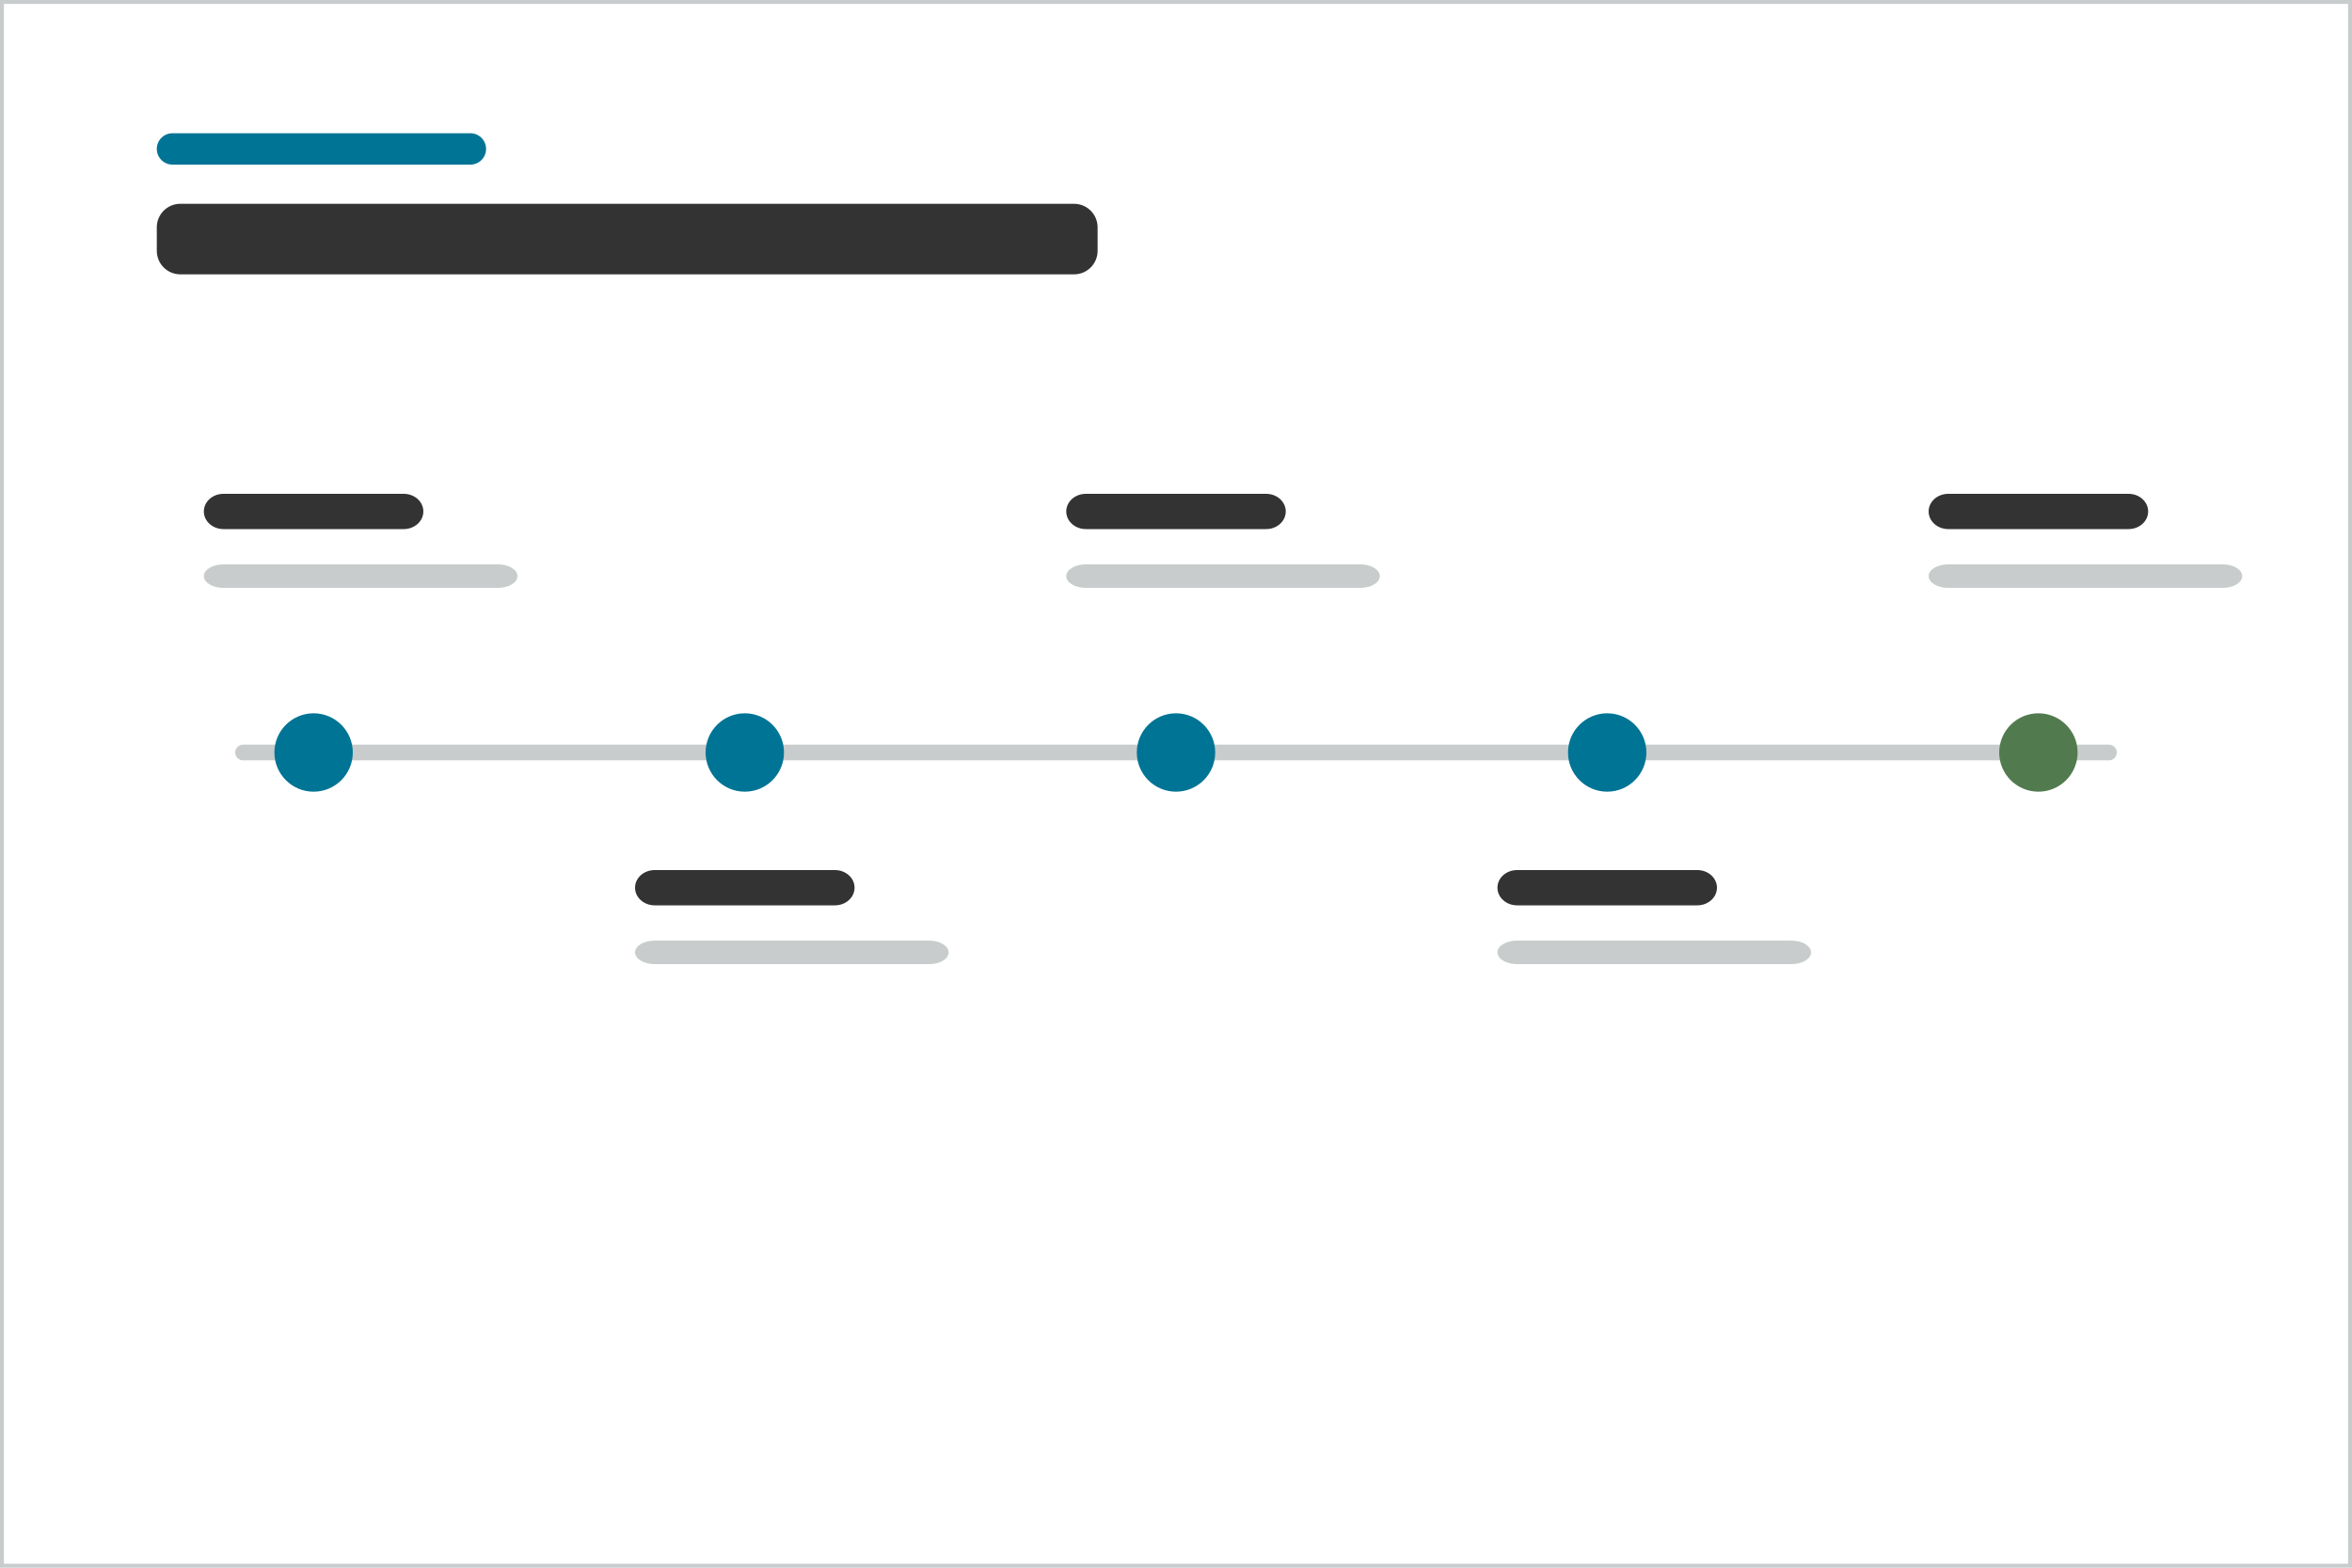
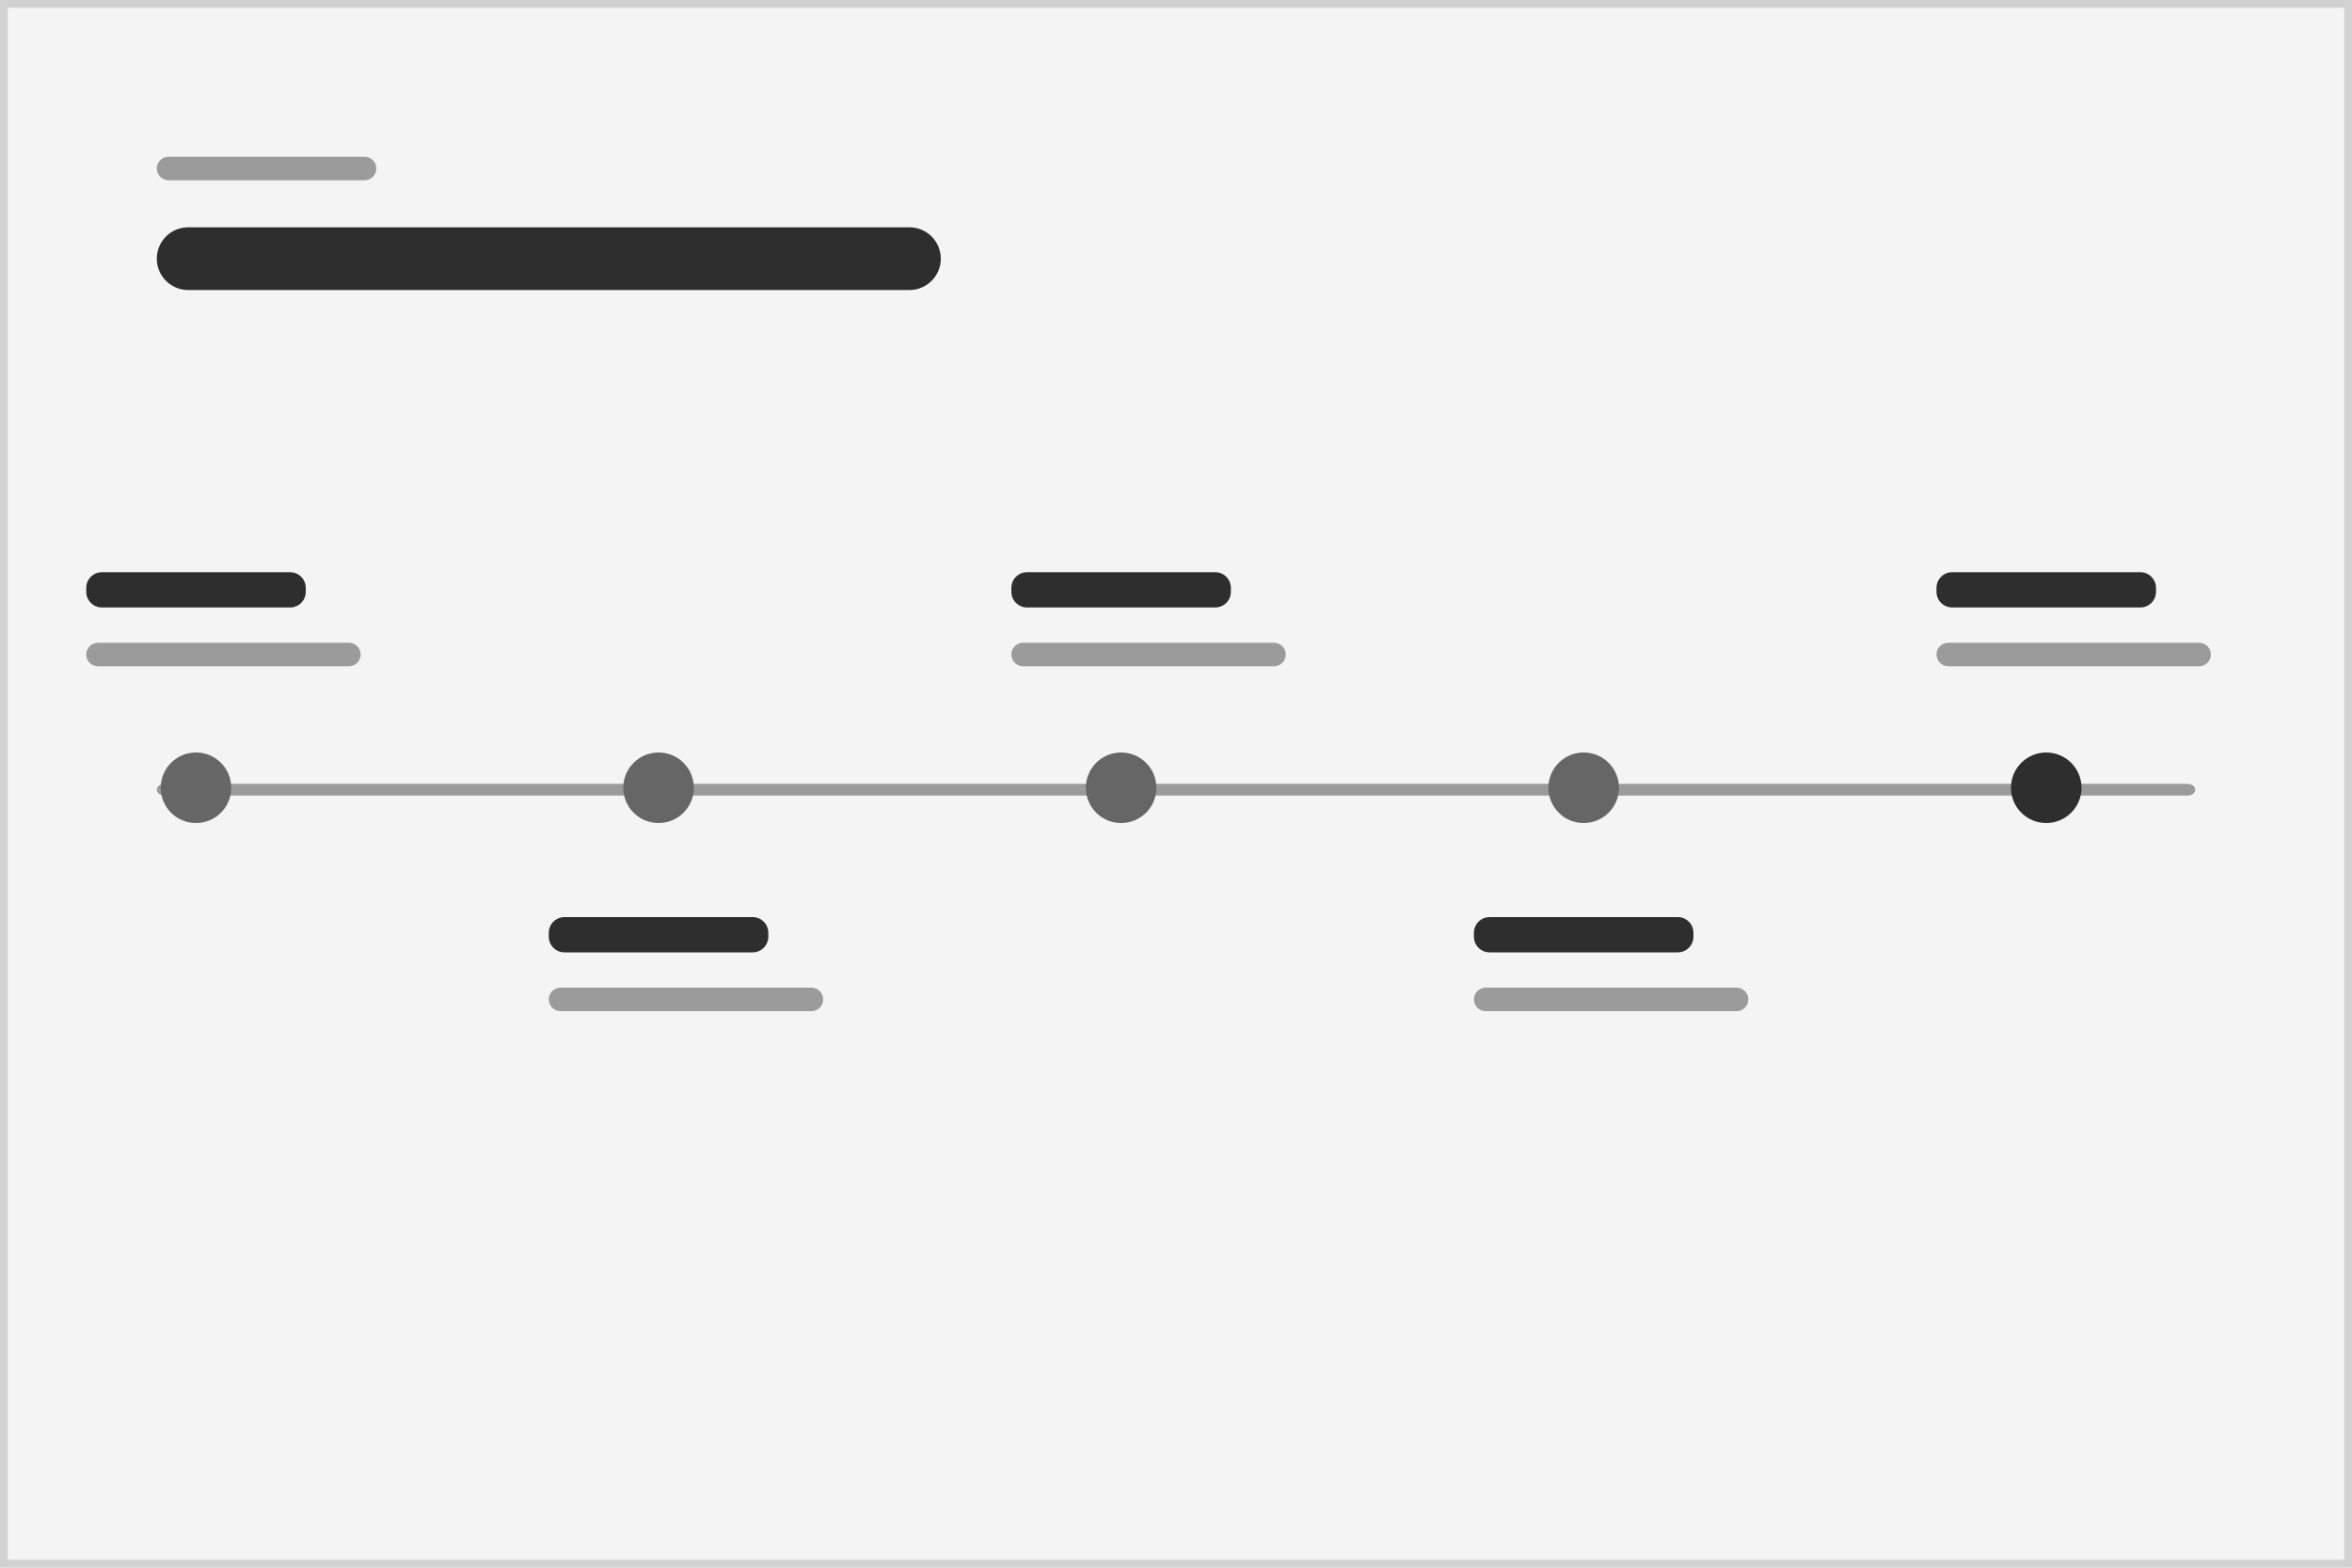
<svg xmlns="http://www.w3.org/2000/svg" viewBox="0 0 600 400" width="600" height="400" role="img">
-   <rect width="600" height="400" fill="#ffffff" />
-   <rect x="0.5" y="0.5" width="599" height="399" fill="none" stroke="#c8cccc" />
-   <rect x="40" y="34" width="84.0" height="8" rx="4" fill="#007495" />
-   <rect x="40" y="52" width="240" height="18" rx="6" fill="#343334" />
-   <rect x="60" y="190" width="480" height="4" rx="2" fill="#c8cccc" />
-   <circle cx="80" cy="192" r="10" fill="#007495" />
-   <rect x="52" y="126" width="56" height="9" rx="5" fill="#343334" />
-   <rect x="52" y="144" width="80" height="6" rx="5" fill="#c8cccc" />
-   <circle cx="190" cy="192" r="10" fill="#007495" />
-   <rect x="162" y="222" width="56" height="9" rx="5" fill="#343334" />
-   <rect x="162" y="240" width="80" height="6" rx="5" fill="#c8cccc" />
-   <circle cx="300" cy="192" r="10" fill="#007495" />
-   <rect x="272" y="126" width="56" height="9" rx="5" fill="#343334" />
-   <rect x="272" y="144" width="80" height="6" rx="5" fill="#c8cccc" />
-   <circle cx="410" cy="192" r="10" fill="#007495" />
-   <rect x="382" y="222" width="56" height="9" rx="5" fill="#343334" />
-   <rect x="382" y="240" width="80" height="6" rx="5" fill="#c8cccc" />
-   <circle cx="520" cy="192" r="10" fill="#527a4f" />
-   <rect x="492" y="126" width="56" height="9" rx="5" fill="#343334" />
-   <rect x="492" y="144" width="80" height="6" rx="5" fill="#c8cccc" />
+   <rect x="0" y="0" width="600" height="400" rx="0" fill="#f4f4f4" />
+   <rect x="1" y="1" width="598" height="398" rx="0" fill="none" stroke="#d2d2d2" stroke-width="2" />
+   <rect x="40" y="40" width="56" height="6" rx="3" fill="#9b9b9b" />
+   <rect x="40" y="58" width="200" height="16" rx="8" fill="#2e2e2e" />
+   <rect x="40" y="200" width="520" height="3" rx="2" fill="#9b9b9b" />
+   <circle cx="50" cy="201" r="9" fill="#666666" />
+   <rect x="22" y="146" width="56" height="9" rx="4" fill="#2e2e2e" />
+   <rect x="22" y="164" width="70" height="6" rx="3" fill="#9b9b9b" />
+   <circle cx="168" cy="201" r="9" fill="#666666" />
+   <rect x="140" y="234" width="56" height="9" rx="4" fill="#2e2e2e" />
+   <rect x="140" y="252" width="70" height="6" rx="3" fill="#9b9b9b" />
+   <circle cx="286" cy="201" r="9" fill="#666666" />
+   <rect x="258" y="146" width="56" height="9" rx="4" fill="#2e2e2e" />
+   <rect x="258" y="164" width="70" height="6" rx="3" fill="#9b9b9b" />
+   <circle cx="404" cy="201" r="9" fill="#666666" />
+   <rect x="376" y="234" width="56" height="9" rx="4" fill="#2e2e2e" />
+   <rect x="376" y="252" width="70" height="6" rx="3" fill="#9b9b9b" />
+   <circle cx="522" cy="201" r="9" fill="#2e2e2e" />
+   <rect x="494" y="146" width="56" height="9" rx="4" fill="#2e2e2e" />
+   <rect x="494" y="164" width="70" height="6" rx="3" fill="#9b9b9b" />
</svg>
